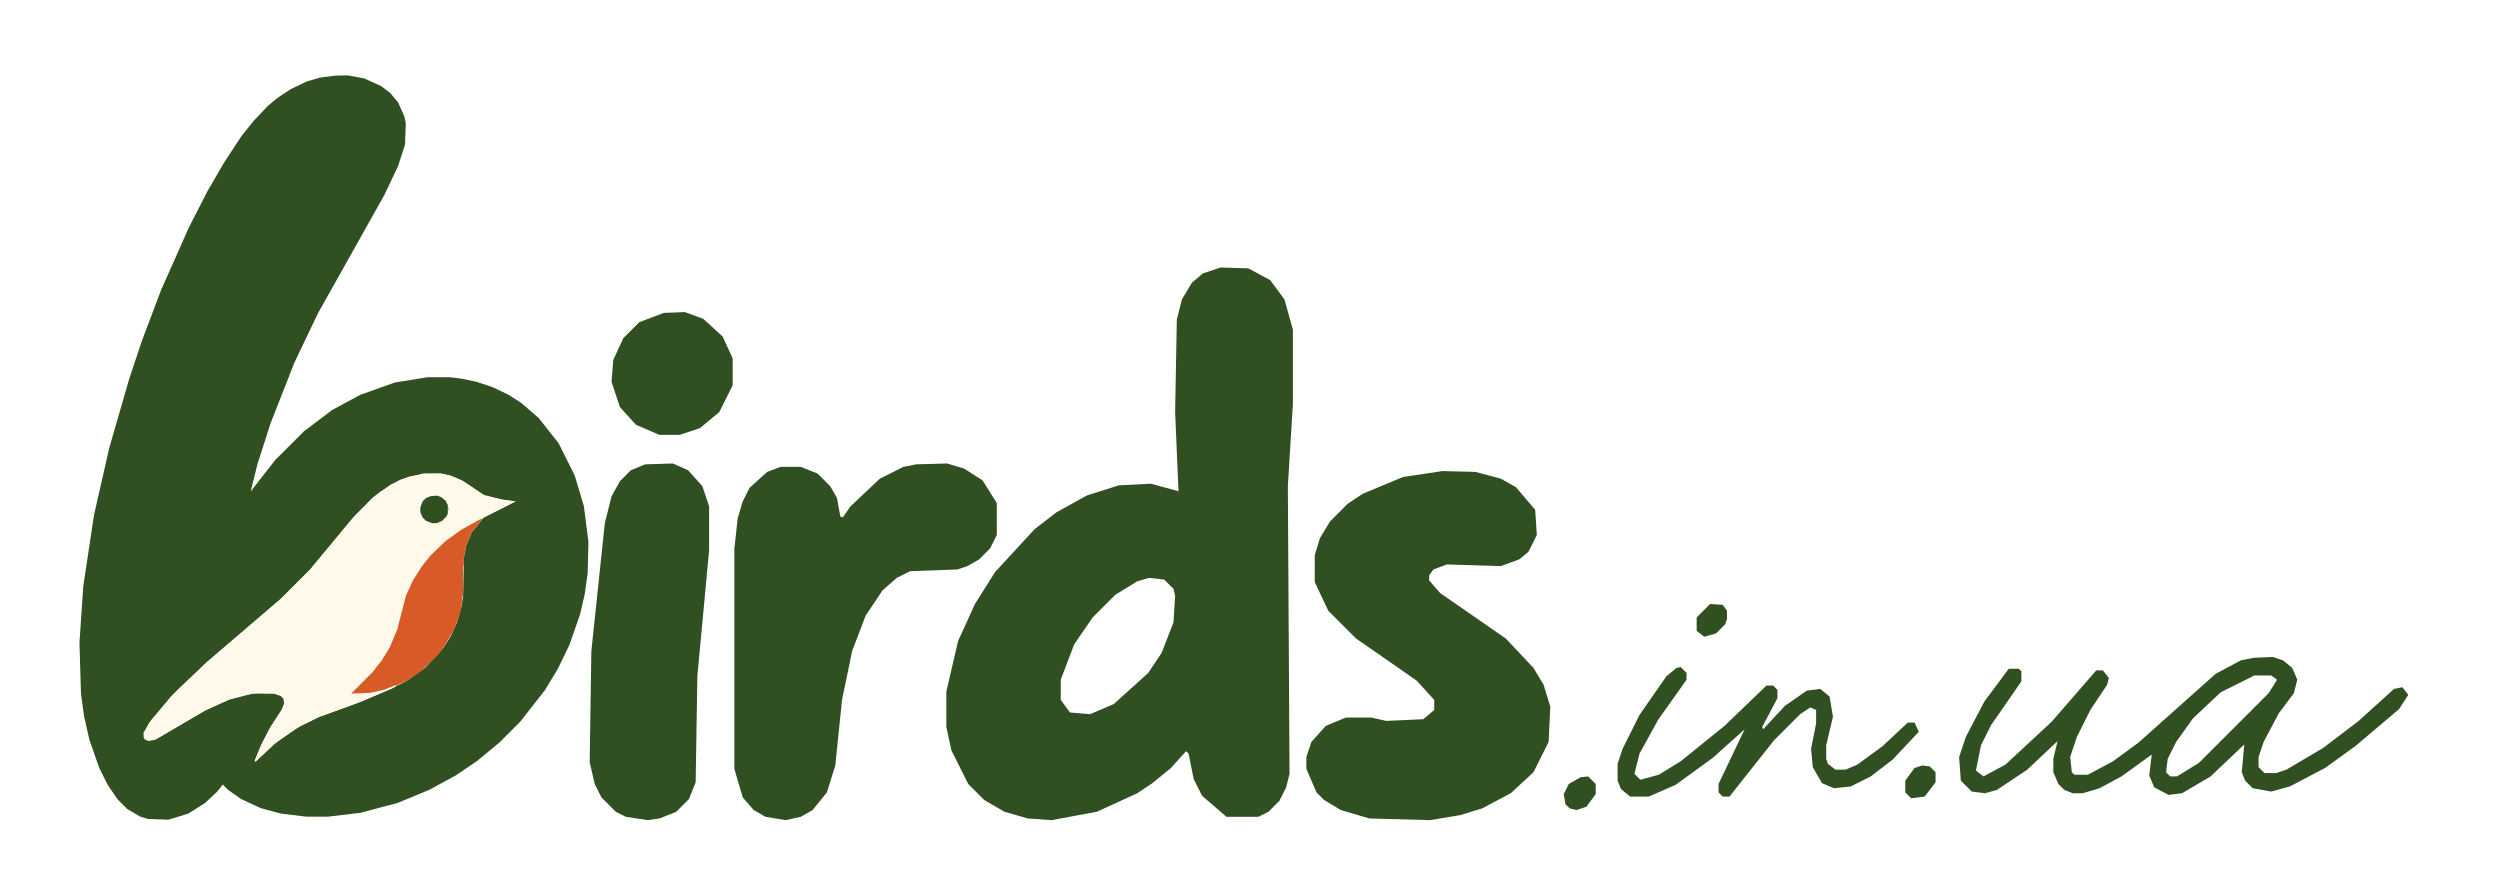
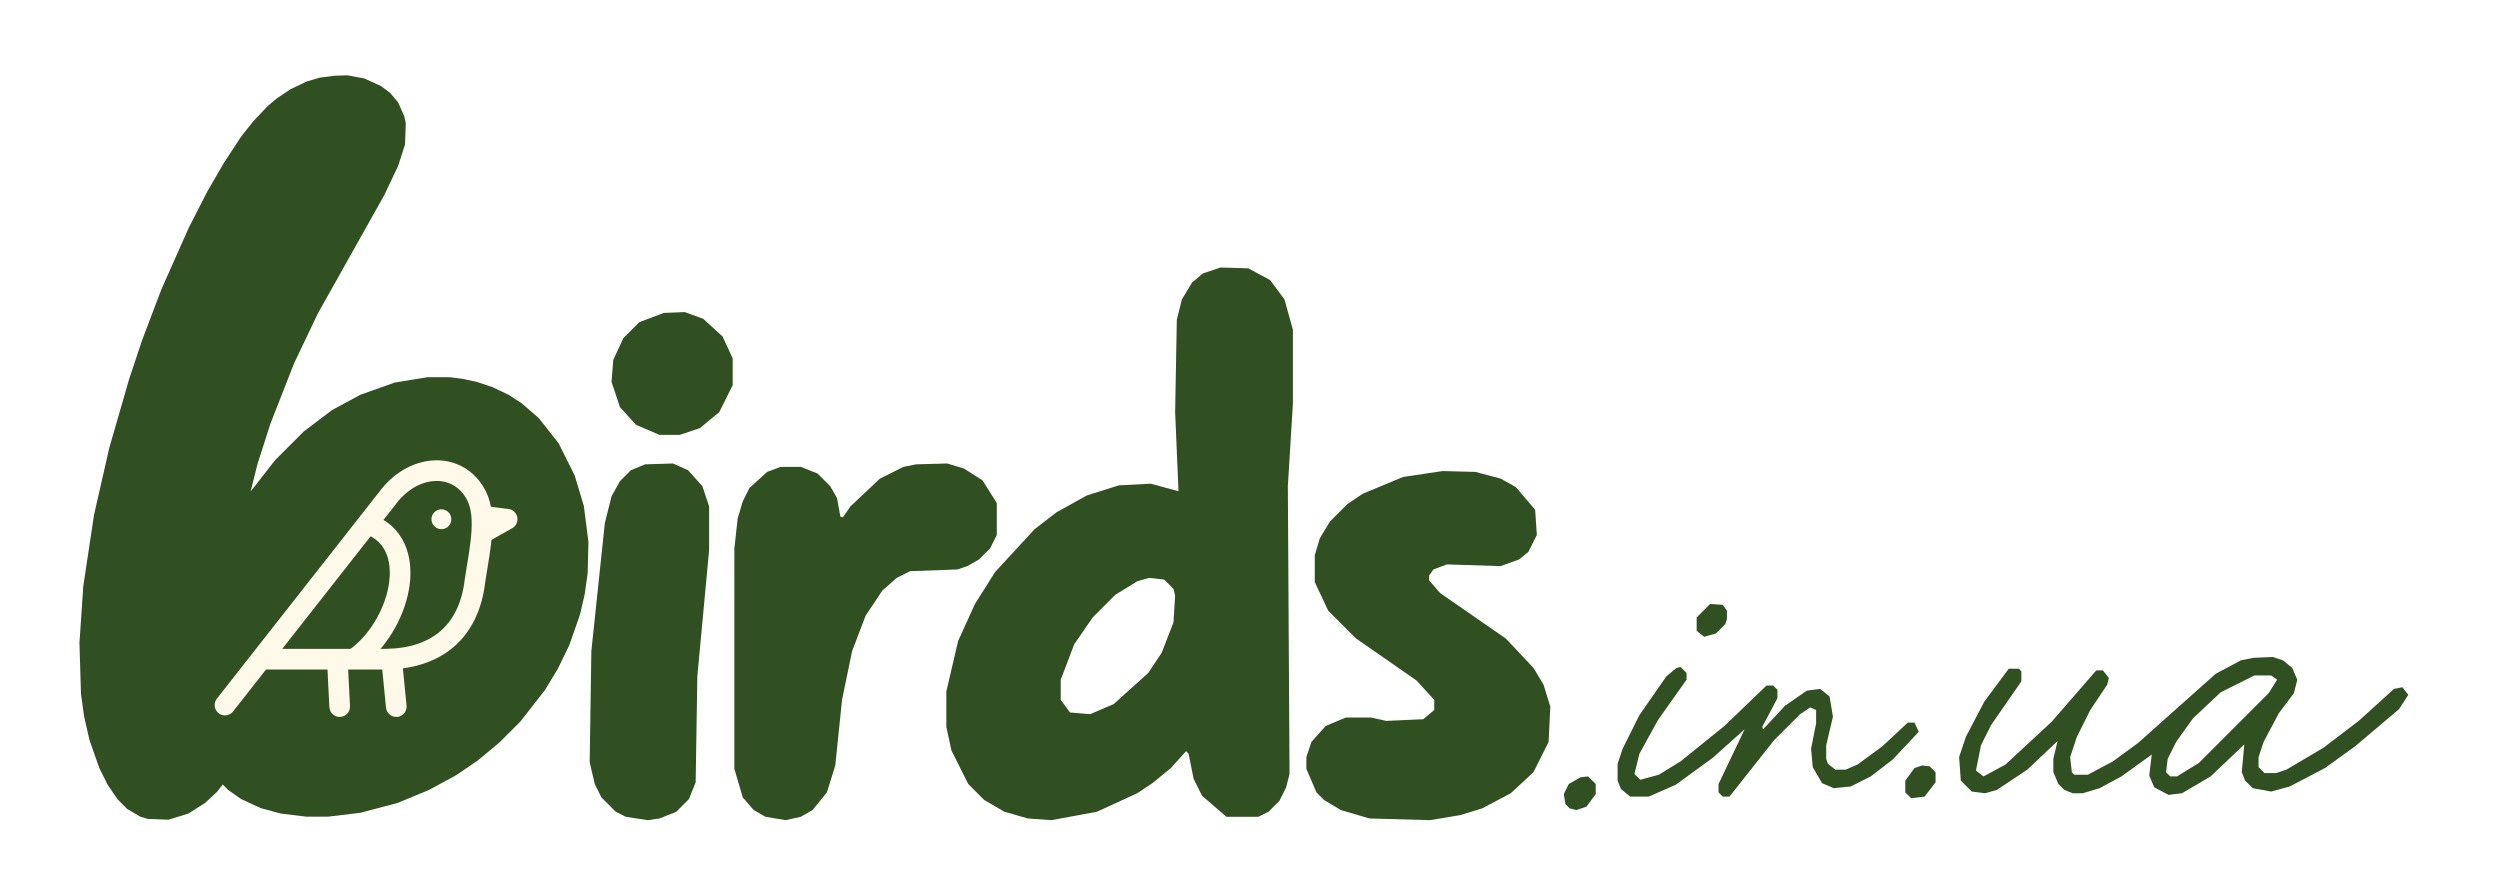
<svg xmlns="http://www.w3.org/2000/svg" viewBox="176.00 153.00 1486.00 532.00" role="img" aria-labelledby="title">
  <path fill="#315022" fill-rule="evenodd" d="M 901.50 312.00 L 918.00 312.50 L 931.00 319.50 L 939.50 331.00 L 944.50 349.00 L 944.50 393.00 L 941.50 442.00 L 942.50 613.00 L 940.50 621.00 L 936.50 629.00 L 930.00 635.50 L 924.00 638.50 L 905.00 638.50 L 890.50 626.00 L 885.50 616.00 L 882.50 601.00 L 881.00 599.50 L 872.00 609.50 L 861.00 618.50 L 852.00 624.50 L 828.00 635.50 L 801.00 640.50 L 787.00 639.50 L 773.00 635.50 L 761.00 628.50 L 751.50 619.00 L 741.50 599.00 L 738.50 585.00 L 738.50 564.00 L 745.50 534.00 L 755.50 512.00 L 767.50 493.00 L 791.00 467.50 L 804.00 457.50 L 822.00 447.50 L 841.00 441.50 L 860.00 440.50 L 876.50 445.00 L 874.50 398.00 L 875.50 343.00 L 878.50 331.00 L 884.50 321.00 L 891.00 315.50 Z M 570.50 339.00 L 583.00 338.50 L 594.00 342.50 L 605.50 353.00 L 611.50 366.00 L 611.50 382.00 L 603.50 398.00 L 592.00 407.50 L 580.00 411.50 L 568.00 411.50 L 554.00 405.50 L 544.50 395.00 L 539.50 380.00 L 540.50 367.00 L 546.50 354.00 L 556.00 344.50 Z M 559.50 429.00 L 576.00 428.50 L 585.00 432.50 L 593.50 442.00 L 597.50 454.00 L 597.50 480.00 L 590.50 555.00 L 589.50 618.00 L 585.50 628.00 L 578.00 635.50 L 568.00 639.50 L 561.00 640.50 L 548.00 638.50 L 542.00 635.50 L 533.50 627.00 L 529.50 619.00 L 526.50 606.00 L 527.50 540.00 L 535.50 464.00 L 539.50 448.00 L 544.50 439.00 L 551.00 432.50 Z M 720.50 429.00 L 739.00 428.50 L 749.00 431.50 L 760.00 438.50 L 768.50 452.00 L 768.50 471.00 L 764.50 479.00 L 758.00 485.50 L 751.00 489.50 L 745.00 491.50 L 717.00 492.50 L 709.00 496.50 L 700.50 504.00 L 690.50 519.00 L 682.50 540.00 L 676.50 569.00 L 672.50 608.00 L 667.50 624.00 L 659.00 634.50 L 652.00 638.50 L 643.00 640.50 L 631.00 638.50 L 624.00 634.50 L 617.50 627.00 L 612.50 610.00 L 612.50 479.00 L 614.50 461.00 L 617.50 451.00 L 621.50 443.00 L 632.00 433.50 L 640.00 430.50 L 652.00 430.50 L 662.00 434.50 L 669.50 442.00 L 673.50 449.00 L 675.50 460.00 L 677.00 460.50 L 681.50 454.00 L 699.00 437.50 L 713.00 430.50 Z M 1033.50 433.00 L 1053.00 433.50 L 1068.00 437.50 L 1077.00 442.50 L 1088.50 456.00 L 1089.50 471.00 L 1084.50 481.00 L 1079.00 485.50 L 1068.00 489.50 L 1036.00 488.50 L 1028.00 491.50 L 1025.50 495.00 L 1025.50 498.00 L 1032.00 505.50 L 1071.00 532.50 L 1087.50 550.00 L 1093.50 560.00 L 1097.50 573.00 L 1096.50 594.00 L 1087.50 612.00 L 1074.00 624.50 L 1057.00 633.50 L 1044.00 637.50 L 1026.00 640.50 L 990.00 639.50 L 973.00 634.50 L 963.00 628.50 L 958.50 624.00 L 952.50 610.00 L 952.50 603.00 L 955.50 594.00 L 964.00 584.50 L 976.00 579.50 L 991.00 579.50 L 1000.00 581.50 L 1022.00 580.50 L 1028.50 575.00 L 1028.50 569.00 L 1018.00 557.50 L 982.00 532.50 L 965.50 516.00 L 957.50 499.00 L 957.50 483.00 L 960.50 473.00 L 966.50 463.00 L 977.00 452.50 L 986.00 446.50 L 1010.00 436.50 Z M 859.00 496.50 L 852.00 498.50 L 839.00 506.50 L 825.50 520.00 L 814.50 536.00 L 806.50 557.00 L 806.50 569.00 L 812.00 576.50 L 824.00 577.50 L 838.00 571.50 L 858.50 553.00 L 866.50 541.00 L 873.50 523.00 L 874.50 507.00 L 873.50 503.00 L 868.00 497.50 Z M 1192.50 512.00 L 1200.00 512.50 L 1202.50 516.00 L 1202.50 521.00 L 1201.50 524.00 L 1196.00 529.50 L 1189.00 531.50 L 1184.50 528.00 L 1184.50 520.00 Z M 1515.50 544.00 L 1527.00 543.50 L 1533.00 545.50 L 1538.50 550.00 L 1541.50 557.00 L 1539.50 565.00 L 1530.50 577.00 L 1521.50 594.00 L 1518.50 603.00 L 1518.50 609.00 L 1522.00 612.50 L 1529.00 612.50 L 1535.00 610.50 L 1557.00 597.50 L 1578.00 581.50 L 1599.00 562.50 L 1604.00 561.50 L 1607.50 566.00 L 1602.00 574.50 L 1576.00 596.50 L 1558.00 609.50 L 1537.00 620.50 L 1526.00 623.50 L 1515.00 621.50 L 1510.50 617.00 L 1508.50 612.00 L 1510.00 595.50 L 1490.00 614.50 L 1473.00 624.50 L 1465.00 625.50 L 1456.50 621.00 L 1453.50 614.00 L 1455.00 601.50 L 1437.00 614.50 L 1424.00 621.50 L 1414.00 624.50 L 1408.00 624.50 L 1403.00 622.50 L 1399.50 619.00 L 1396.50 612.00 L 1396.50 604.00 L 1399.00 593.50 L 1381.00 610.50 L 1363.00 622.50 L 1356.00 624.50 L 1348.00 623.50 L 1341.50 617.00 L 1340.50 603.00 L 1344.50 591.00 L 1355.50 570.00 L 1370.00 550.50 L 1376.00 550.50 L 1377.50 552.00 L 1377.50 558.00 L 1359.50 584.00 L 1353.50 596.00 L 1350.50 611.00 L 1355.00 614.50 L 1368.00 607.50 L 1395.50 582.00 L 1422.00 551.50 L 1426.00 551.50 L 1429.50 556.00 L 1428.50 560.00 L 1418.50 575.00 L 1410.50 591.00 L 1406.50 603.00 L 1407.50 612.00 L 1409.00 613.50 L 1417.00 613.50 L 1432.00 605.50 L 1447.00 594.50 L 1493.00 553.50 L 1508.00 545.50 Z M 1172.50 550.00 L 1175.00 549.50 L 1178.50 553.00 L 1178.50 557.00 L 1161.50 581.00 L 1150.50 601.00 L 1147.50 613.00 L 1151.00 616.50 L 1162.00 613.50 L 1175.00 605.50 L 1201.00 584.50 L 1226.00 560.50 L 1230.00 560.50 L 1232.50 563.00 L 1232.50 568.00 L 1223.50 585.00 L 1224.00 586.50 L 1237.00 572.50 L 1250.00 563.50 L 1258.00 562.50 L 1263.50 567.00 L 1265.50 579.00 L 1261.50 596.00 L 1261.50 604.00 L 1262.50 607.00 L 1267.00 610.50 L 1273.00 610.50 L 1280.00 607.50 L 1295.00 596.50 L 1310.00 582.50 L 1314.00 582.50 L 1316.50 588.00 L 1301.00 604.50 L 1288.00 614.50 L 1276.00 620.50 L 1266.00 621.50 L 1259.00 618.50 L 1253.50 609.00 L 1252.50 598.00 L 1255.50 583.00 L 1255.50 575.00 L 1252.00 573.50 L 1246.00 577.50 L 1230.50 593.00 L 1204.00 626.50 L 1200.00 626.50 L 1197.50 624.00 L 1197.50 619.00 L 1213.00 586.50 L 1194.00 603.50 L 1172.00 619.50 L 1156.00 626.50 L 1145.00 626.50 L 1139.50 622.00 L 1137.50 617.00 L 1137.50 607.00 L 1140.50 598.00 L 1150.50 578.00 L 1166.50 555.00 Z M 1516.00 554.50 L 1496.00 564.50 L 1479.50 580.00 L 1469.50 594.00 L 1464.50 604.00 L 1463.50 612.00 L 1466.00 614.50 L 1470.00 614.50 L 1483.00 606.50 L 1524.50 565.00 L 1529.50 557.00 L 1526.00 554.50 Z M 1318.50 608.00 L 1323.00 608.50 L 1326.50 612.00 L 1326.50 618.00 L 1320.00 626.50 L 1312.00 627.50 L 1308.50 624.00 L 1308.50 617.00 L 1314.00 609.50 Z M 1115.50 615.00 L 1120.00 614.50 L 1124.50 619.00 L 1124.50 625.00 L 1119.00 632.50 L 1113.00 634.50 L 1109.00 633.50 L 1106.50 631.00 L 1105.50 625.00 L 1108.50 619.00 Z" />
-   <path fill="#315022" fill-rule="evenodd" d="M 374.95 198.00 L 382.45 197.77 L 392.44 199.59 L 402.44 204.13 L 407.89 208.22 L 412.66 213.90 L 416.29 222.08 L 417.20 226.16 L 416.75 238.88 L 412.66 251.60 L 404.48 268.87 L 364.96 339.28 L 350.88 368.80 L 336.80 404.69 L 329.07 428.77 L 324.99 445.12 L 339.52 426.50 L 356.56 409.46 L 373.36 396.74 L 390.17 387.66 L 410.61 380.39 L 430.15 377.21 L 443.32 377.21 L 450.59 378.12 L 459.22 379.93 L 468.76 383.11 L 478.30 387.66 L 486.02 392.65 L 496.24 401.51 L 508.05 416.50 L 517.59 435.58 L 523.04 453.75 L 525.77 475.10 L 525.32 493.73 L 523.50 506.45 L 520.77 518.26 L 514.41 536.43 L 507.60 550.51 L 499.88 563.23 L 485.34 581.85 L 472.85 594.35 L 459.67 605.25 L 446.96 613.88 L 431.06 622.51 L 412.43 630.23 L 390.17 636.14 L 371.09 638.41 L 357.92 638.41 L 342.93 636.59 L 331.12 633.41 L 319.31 627.96 L 311.58 622.51 L 308.40 619.33 L 305.00 623.65 L 297.96 630.23 L 287.96 636.59 L 276.15 640.23 L 263.89 639.77 L 259.34 638.41 L 251.62 633.87 L 245.94 628.19 L 240.04 619.56 L 235.04 609.56 L 229.14 592.76 L 225.96 578.67 L 224.14 565.50 L 223.23 535.06 L 225.50 501.45 L 231.86 459.20 L 240.95 419.23 L 252.76 378.34 L 260.48 355.18 L 271.84 325.19 L 288.19 288.40 L 299.09 267.05 L 309.09 249.79 L 319.53 233.89 L 326.80 224.80 L 335.21 215.94 L 340.66 211.40 L 348.83 205.95 L 358.37 201.41 L 366.10 199.14 Z M 427.42 434.45 L 414.25 438.08 L 407.89 441.26 L 397.89 448.53 L 386.77 459.66 L 359.96 491.91 L 343.38 508.49 L 299.32 546.19 L 277.74 566.86 L 264.57 582.76 L 261.39 588.67 L 261.84 592.30 L 264.34 593.44 L 268.43 592.53 L 298.86 574.81 L 312.04 568.91 L 326.12 565.27 L 338.84 565.27 L 342.93 566.64 L 344.52 568.23 L 344.97 570.95 L 343.61 574.59 L 336.80 585.03 L 331.34 595.48 L 327.26 605.48 L 327.94 605.70 L 338.39 595.71 L 352.47 585.72 L 365.19 579.36 L 390.17 570.27 L 408.34 562.55 L 417.88 557.55 L 428.78 549.83 L 439.46 538.24 L 444.00 530.98 L 447.64 522.80 L 450.36 513.26 L 451.27 506.90 L 451.73 484.19 L 453.09 477.37 L 456.27 469.65 L 463.31 460.79 L 482.62 451.03 L 474.21 449.89 L 463.31 447.16 L 450.59 438.53 L 444.23 435.81 L 438.32 434.45 Z" />
-   <path fill="#FFF9E9" fill-rule="evenodd" d="M 427.65 434.67 L 437.42 434.45 L 443.78 435.81 L 451.95 439.44 L 464.22 447.62 L 476.03 450.34 L 482.16 451.03 L 457.40 463.52 L 443.32 472.60 L 432.19 482.82 L 423.11 495.09 L 417.20 507.35 L 412.20 526.89 L 407.66 537.79 L 402.66 545.97 L 397.21 552.78 L 384.49 565.05 L 392.90 565.27 L 404.25 563.00 L 410.16 560.73 L 410.84 560.96 L 410.16 561.64 L 387.45 571.18 L 366.10 578.90 L 354.74 584.35 L 341.11 593.44 L 328.39 605.25 L 327.71 604.57 L 330.89 596.84 L 335.89 586.85 L 343.16 575.49 L 344.97 571.41 L 344.52 568.23 L 342.93 566.64 L 339.29 565.27 L 329.30 564.82 L 320.67 566.18 L 312.95 568.45 L 297.05 575.72 L 269.34 592.08 L 267.07 592.98 L 262.98 592.98 L 261.39 591.39 L 261.39 588.67 L 265.93 580.95 L 280.92 563.68 L 297.96 547.56 L 342.02 509.85 L 360.87 491.00 L 384.49 462.38 L 396.99 449.44 L 401.98 445.35 L 413.34 438.53 L 419.25 436.26 Z M 431.96 447.62 L 429.24 448.98 L 427.19 451.03 L 425.83 454.21 L 425.83 457.84 L 427.19 460.57 L 429.24 462.61 L 431.96 463.97 L 436.05 463.97 L 438.32 463.06 L 441.28 460.11 L 442.64 456.93 L 442.64 454.66 L 441.28 451.03 L 439.23 448.98 L 436.51 447.62 Z" />
-   <path fill="#D85B27" fill-rule="evenodd" d="M 442.19 454.66 L 442.64 454.66 L 442.41 457.16 Z M 461.72 461.47 L 462.63 461.47 L 456.27 469.65 L 453.09 477.37 L 451.73 484.19 L 451.73 489.18 L 451.27 489.64 L 451.27 506.90 L 450.82 507.35 L 450.36 513.26 L 449.00 518.71 L 445.82 527.34 L 439.46 538.24 L 436.73 541.88 L 426.06 552.10 L 417.88 557.55 L 412.89 559.82 L 411.98 560.73 L 411.07 560.28 L 404.25 563.00 L 396.08 564.82 L 384.72 565.27 L 397.21 552.78 L 402.66 545.97 L 407.66 537.79 L 412.20 526.89 L 417.20 507.35 L 421.29 498.27 L 426.74 489.64 L 432.19 482.82 L 441.05 474.42 L 450.59 467.61 Z" />
-   <path fill="#315022" fill-rule="evenodd" d="M 432.19 447.85 L 436.05 447.62 L 438.32 448.53 L 440.82 450.57 L 442.19 453.30 L 442.19 458.29 L 441.28 460.11 L 438.78 462.61 L 435.60 463.97 L 432.87 463.97 L 429.24 462.61 L 427.19 460.57 L 425.83 457.39 L 425.83 454.66 L 427.19 451.03 L 429.24 448.98 Z" />
+   <path fill="#315022" fill-rule="evenodd" d="M 374.95 198.00 L 382.45 197.77 L 392.44 199.59 L 402.44 204.13 L 407.89 208.22 L 412.66 213.90 L 416.29 222.08 L 417.20 226.16 L 416.75 238.88 L 412.66 251.60 L 404.48 268.87 L 364.96 339.28 L 350.88 368.80 L 336.80 404.69 L 329.07 428.77 L 324.99 445.12 L 339.52 426.50 L 356.56 409.46 L 373.36 396.74 L 390.17 387.66 L 410.61 380.39 L 430.15 377.21 L 443.32 377.21 L 450.59 378.12 L 459.22 379.93 L 468.76 383.11 L 478.30 387.66 L 486.02 392.65 L 496.24 401.51 L 508.05 416.50 L 517.59 435.58 L 523.04 453.75 L 525.77 475.10 L 525.32 493.73 L 523.50 506.45 L 520.77 518.26 L 514.41 536.43 L 507.60 550.51 L 499.88 563.23 L 485.34 581.85 L 472.85 594.35 L 459.67 605.25 L 446.96 613.88 L 431.06 622.51 L 412.43 630.23 L 390.17 636.14 L 371.09 638.41 L 357.92 638.41 L 342.93 636.59 L 331.12 633.41 L 319.31 627.96 L 311.58 622.51 L 308.40 619.33 L 305.00 623.65 L 297.96 630.23 L 287.96 636.59 L 276.15 640.23 L 263.89 639.77 L 259.34 638.41 L 251.62 633.87 L 245.94 628.19 L 240.04 619.56 L 235.04 609.56 L 229.14 592.76 L 225.96 578.67 L 224.14 565.50 L 223.23 535.06 L 225.50 501.45 L 231.86 459.20 L 240.95 419.23 L 252.76 378.34 L 260.48 355.18 L 271.84 325.19 L 288.19 288.40 L 299.09 267.05 L 309.09 249.79 L 319.53 233.89 L 326.80 224.80 L 335.21 215.94 L 340.66 211.40 L 348.83 205.95 L 358.37 201.41 L 366.10 199.14 Z" />
+   <g fill="none" stroke="#FFF9E9" stroke-width="27" stroke-linecap="round" stroke-linejoin="round" transform="translate(77.90455 134.3636) scale(0.4545455)">
+     <path d="M 510,963 L 722,693 C 755,648 811,644 836,684 C 854,712 844,755 837,800 C 829,869 785,902 721,903 L 561,903" />
+     <path d="M 704,729 C 766,758 738,861 680,902" />
+     <path d="M 657,905 L 660,965 M 728,904 L 734,965" />
+     <path d="M 848,716 L 879,720 L 847,738" />
+     <circle cx="793" cy="720" r="13" fill="#FFF9E9" stroke="none" />
+   </g>
</svg>
